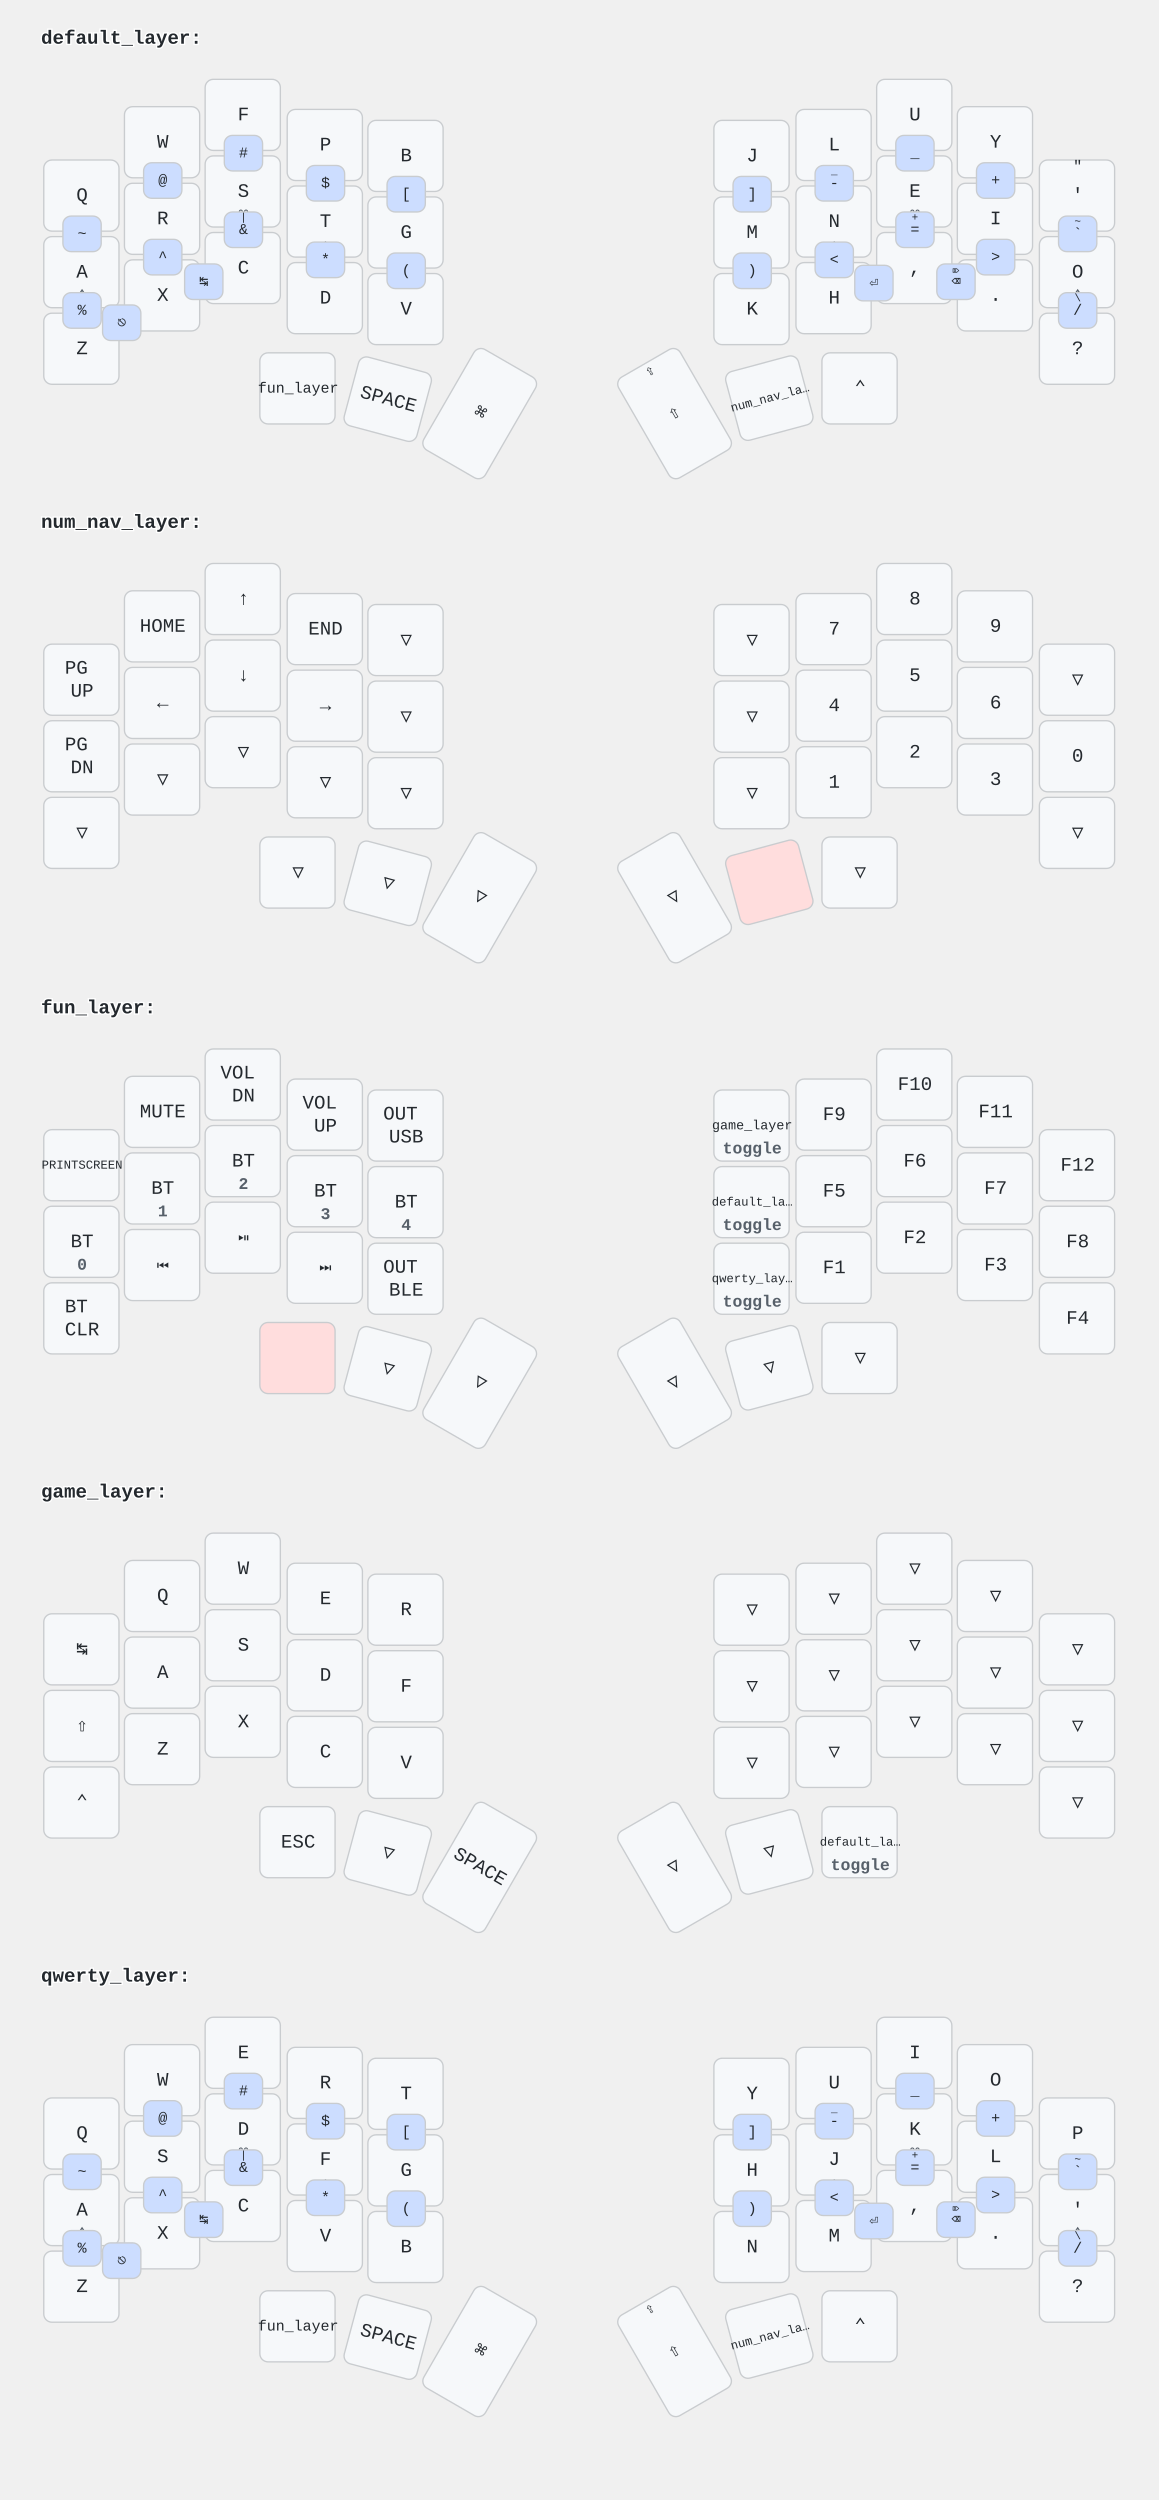
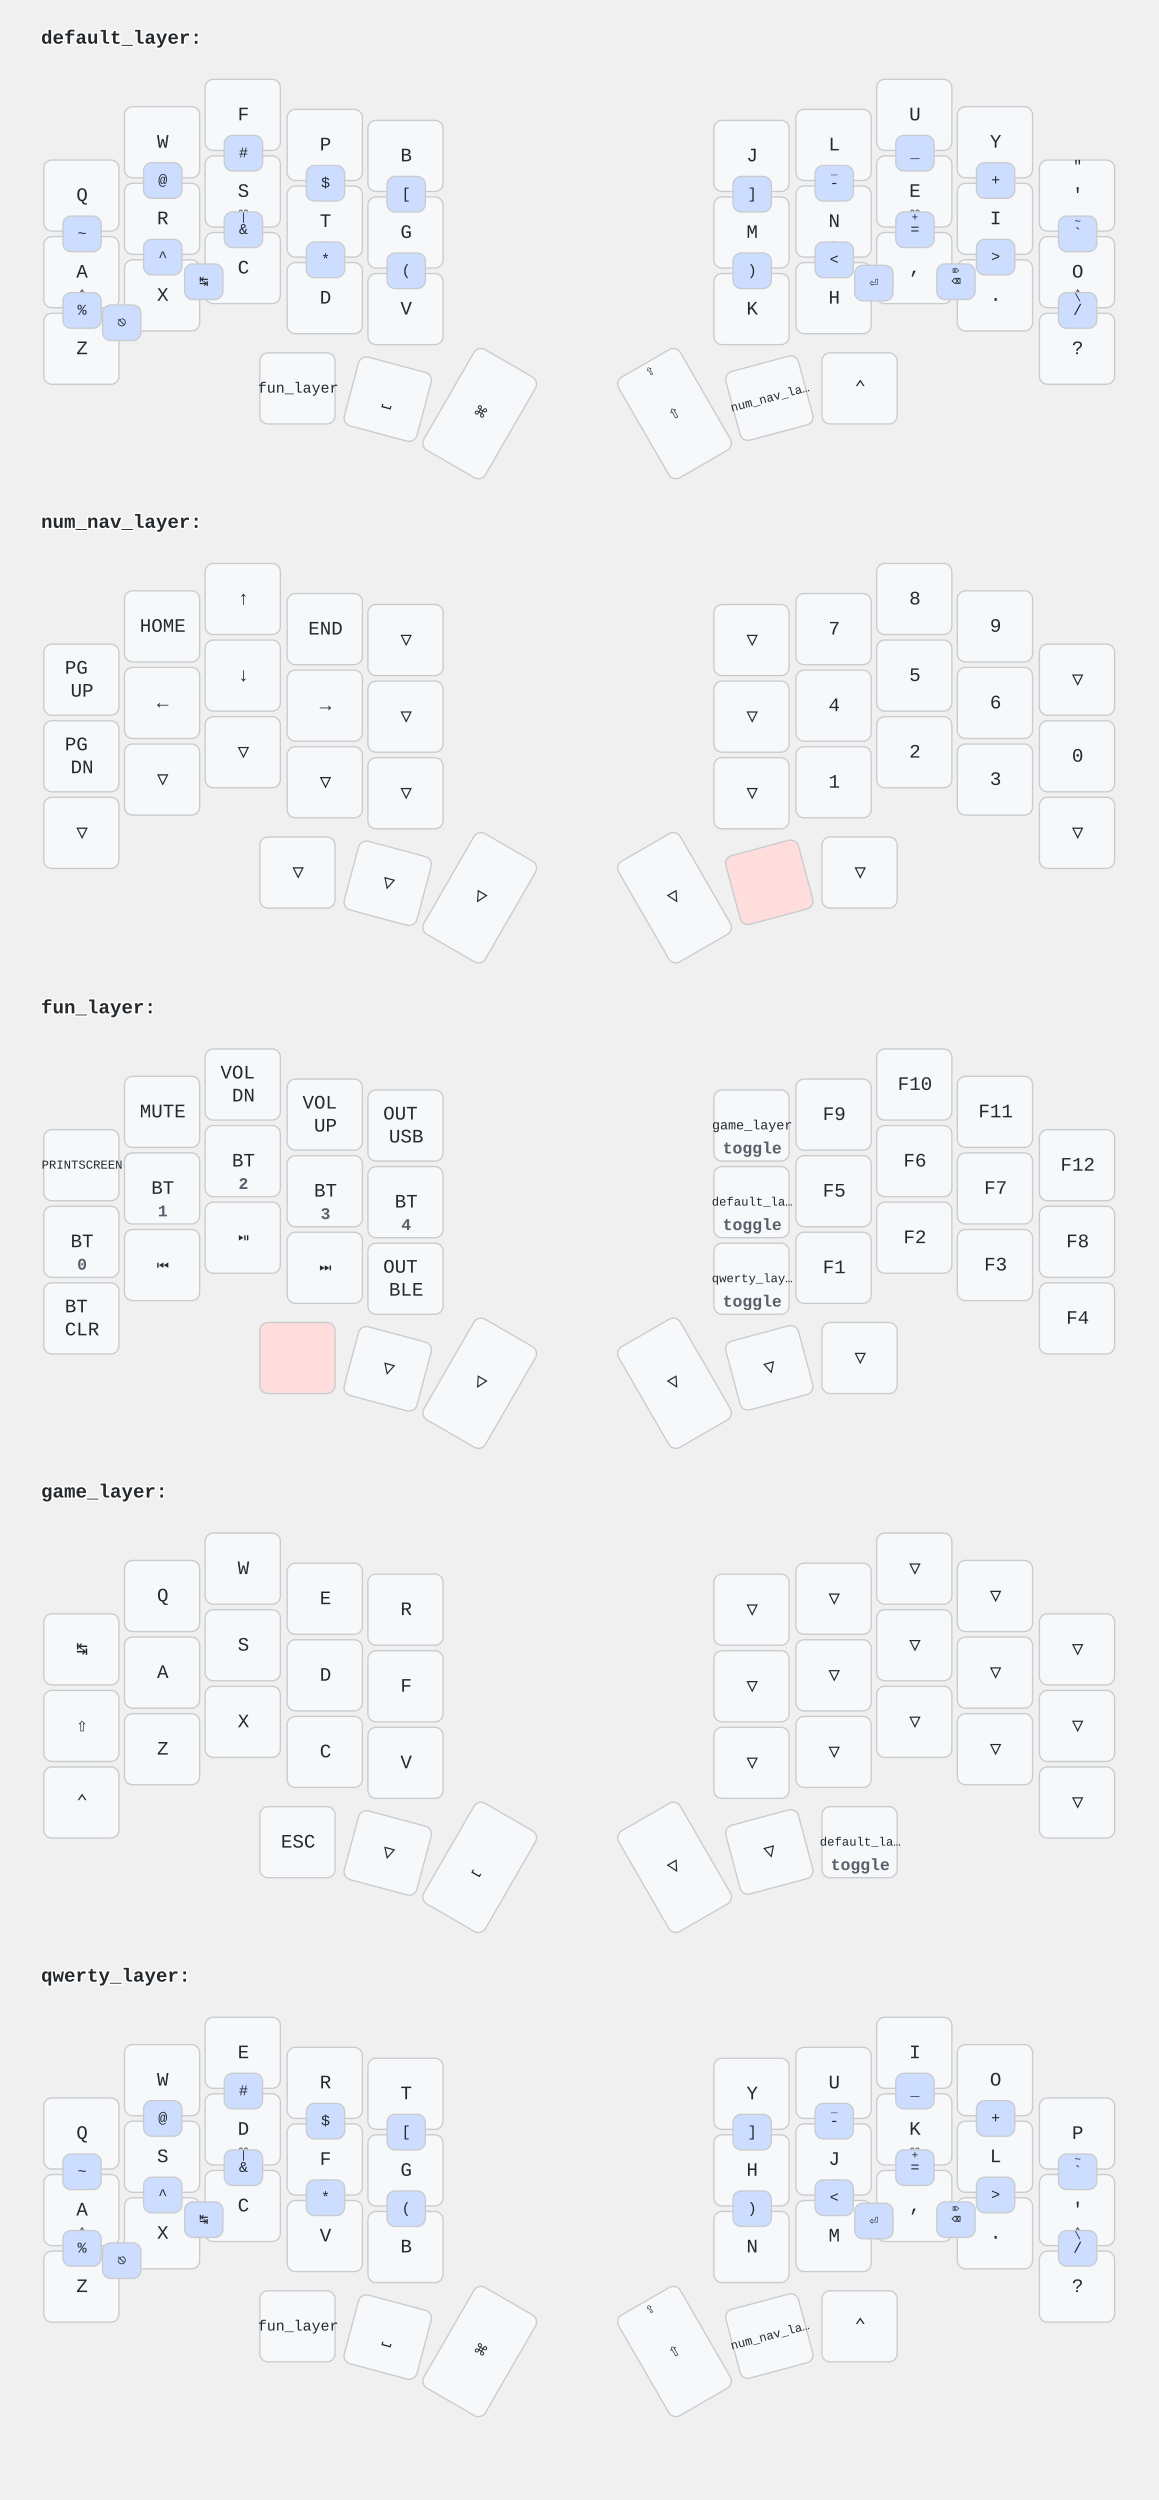
<svg xmlns="http://www.w3.org/2000/svg" width="847" height="1828" viewBox="0 0 847 1828" class="keymap">
  <style>/* font and background color specifications */
svg {
    font-family: SFMono-Regular,Consolas,Liberation Mono,Menlo,monospace;
    font-size: 14px;
    font-kerning: normal;
    text-rendering: optimizeLegibility;
    fill: #24292e;
}

/* default key styling */
rect {
    fill: #f6f8fa;
    stroke: #c9cccf;
    stroke-width: 1;
}

/* color accent for combo boxes */
rect.combo {
    fill: #cdf;
}

/* color accent for held keys */
rect.held, rect.combo.held {
    fill: #fdd;
}

/* color accent for ghost (optional) keys */
rect.ghost, rect.combo.ghost {
    fill: #ddd;
}

text {
    text-anchor: middle;
    dominant-baseline: middle;
}

/* styling for layer labels */
text.label {
    font-weight: bold;
    text-anchor: start;
    stroke: white;
    stroke-width: 2;
    paint-order: stroke;
}

/* styling for combo tap, and key hold/shifted label text */
text.combo, text.hold, text.shifted {
    font-size: 11px;
}

text.hold {
    text-anchor: middle;
    dominant-baseline: text-after-edge;
    font-size: 12px;
    font-weight: 600;
    fill: #57606a;
}

text.shifted {
    text-anchor: middle;
    dominant-baseline: hanging;
}

/* styling for hold/shifted label text in combo box */
text.combo.hold, text.combo.shifted {
    font-size: 8px;
}

/* styling for combo dendrons */
path {
    stroke-width: 1;
    stroke: gray;
    fill: none;
}
</style>
  <g transform="translate(30, 0)" class="layer-default_layer">
    <text x="0" y="28" class="label" id="default_layer">default_layer:</text>
    <g transform="translate(0, 56)">
      <g transform="translate(30, 87)" class="key keypos-0">
        <rect rx="6" ry="6" x="-28" y="-26" width="55" height="52" class="key" />
        <text x="0" y="0" class="key tap">Q</text>
      </g>
      <g transform="translate(89, 48)" class="key keypos-1">
        <rect rx="6" ry="6" x="-28" y="-26" width="55" height="52" class="key" />
        <text x="0" y="0" class="key tap">W</text>
      </g>
      <g transform="translate(148, 28)" class="key keypos-2">
        <rect rx="6" ry="6" x="-28" y="-26" width="55" height="52" class="key" />
        <text x="0" y="0" class="key tap">F</text>
      </g>
      <g transform="translate(208, 50)" class="key keypos-3">
        <rect rx="6" ry="6" x="-28" y="-26" width="55" height="52" class="key" />
        <text x="0" y="0" class="key tap">P</text>
      </g>
      <g transform="translate(267, 58)" class="key keypos-4">
        <rect rx="6" ry="6" x="-28" y="-26" width="55" height="52" class="key" />
        <text x="0" y="0" class="key tap">B</text>
      </g>
      <g transform="translate(520, 58)" class="key keypos-5">
        <rect rx="6" ry="6" x="-28" y="-26" width="55" height="52" class="key" />
        <text x="0" y="0" class="key tap">J</text>
      </g>
      <g transform="translate(580, 50)" class="key keypos-6">
        <rect rx="6" ry="6" x="-28" y="-26" width="55" height="52" class="key" />
        <text x="0" y="0" class="key tap">L</text>
      </g>
      <g transform="translate(639, 28)" class="key keypos-7">
        <rect rx="6" ry="6" x="-28" y="-26" width="55" height="52" class="key" />
        <text x="0" y="0" class="key tap">U</text>
      </g>
      <g transform="translate(698, 48)" class="key keypos-8">
        <rect rx="6" ry="6" x="-28" y="-26" width="55" height="52" class="key" />
        <text x="0" y="0" class="key tap">Y</text>
      </g>
      <g transform="translate(758, 87)" class="key keypos-9">
        <rect rx="6" ry="6" x="-28" y="-26" width="55" height="52" class="key" />
        <text x="0" y="0" class="key tap">'</text>
        <text x="0" y="-24" class="key shifted">"</text>
      </g>
      <g transform="translate(30, 143)" class="key keypos-10">
        <rect rx="6" ry="6" x="-28" y="-26" width="55" height="52" class="key" />
        <text x="0" y="0" class="key tap">A</text>
        <text x="0" y="24" class="key hold">⌃</text>
      </g>
      <g transform="translate(89, 104)" class="key keypos-11">
        <rect rx="6" ry="6" x="-28" y="-26" width="55" height="52" class="key" />
        <text x="0" y="0" class="key tap">R</text>
        <text x="0" y="24" class="key hold">⎇</text>
      </g>
      <g transform="translate(148, 84)" class="key keypos-12">
        <rect rx="6" ry="6" x="-28" y="-26" width="55" height="52" class="key" />
        <text x="0" y="0" class="key tap">S</text>
        <text x="0" y="24" class="key hold">⌘</text>
      </g>
      <g transform="translate(208, 106)" class="key keypos-13">
        <rect rx="6" ry="6" x="-28" y="-26" width="55" height="52" class="key" />
        <text x="0" y="0" class="key tap">T</text>
        <text x="0" y="24" class="key hold">⇧</text>
      </g>
      <g transform="translate(267, 114)" class="key keypos-14">
        <rect rx="6" ry="6" x="-28" y="-26" width="55" height="52" class="key" />
        <text x="0" y="0" class="key tap">G</text>
      </g>
      <g transform="translate(520, 114)" class="key keypos-15">
        <rect rx="6" ry="6" x="-28" y="-26" width="55" height="52" class="key" />
        <text x="0" y="0" class="key tap">M</text>
      </g>
      <g transform="translate(580, 106)" class="key keypos-16">
        <rect rx="6" ry="6" x="-28" y="-26" width="55" height="52" class="key" />
        <text x="0" y="0" class="key tap">N</text>
        <text x="0" y="24" class="key hold">⇧</text>
      </g>
      <g transform="translate(639, 84)" class="key keypos-17">
        <rect rx="6" ry="6" x="-28" y="-26" width="55" height="52" class="key" />
        <text x="0" y="0" class="key tap">E</text>
        <text x="0" y="24" class="key hold">⌘</text>
      </g>
      <g transform="translate(698, 104)" class="key keypos-18">
        <rect rx="6" ry="6" x="-28" y="-26" width="55" height="52" class="key" />
        <text x="0" y="0" class="key tap">I</text>
        <text x="0" y="24" class="key hold">⎇</text>
      </g>
      <g transform="translate(758, 143)" class="key keypos-19">
        <rect rx="6" ry="6" x="-28" y="-26" width="55" height="52" class="key" />
        <text x="0" y="0" class="key tap">O</text>
        <text x="0" y="24" class="key hold">⌃</text>
      </g>
      <g transform="translate(30, 199)" class="key keypos-20">
        <rect rx="6" ry="6" x="-28" y="-26" width="55" height="52" class="key" />
        <text x="0" y="0" class="key tap">Z</text>
      </g>
      <g transform="translate(89, 160)" class="key keypos-21">
        <rect rx="6" ry="6" x="-28" y="-26" width="55" height="52" class="key" />
        <text x="0" y="0" class="key tap">X</text>
      </g>
      <g transform="translate(148, 140)" class="key keypos-22">
        <rect rx="6" ry="6" x="-28" y="-26" width="55" height="52" class="key" />
        <text x="0" y="0" class="key tap">C</text>
      </g>
      <g transform="translate(208, 162)" class="key keypos-23">
        <rect rx="6" ry="6" x="-28" y="-26" width="55" height="52" class="key" />
        <text x="0" y="0" class="key tap">D</text>
      </g>
      <g transform="translate(267, 170)" class="key keypos-24">
        <rect rx="6" ry="6" x="-28" y="-26" width="55" height="52" class="key" />
        <text x="0" y="0" class="key tap">V</text>
      </g>
      <g transform="translate(520, 170)" class="key keypos-25">
        <rect rx="6" ry="6" x="-28" y="-26" width="55" height="52" class="key" />
        <text x="0" y="0" class="key tap">K</text>
      </g>
      <g transform="translate(580, 162)" class="key keypos-26">
        <rect rx="6" ry="6" x="-28" y="-26" width="55" height="52" class="key" />
        <text x="0" y="0" class="key tap">H</text>
      </g>
      <g transform="translate(639, 140)" class="key keypos-27">
        <rect rx="6" ry="6" x="-28" y="-26" width="55" height="52" class="key" />
        <text x="0" y="0" class="key tap">,</text>
        <text x="0" y="-24" class="key shifted">;</text>
      </g>
      <g transform="translate(698, 160)" class="key keypos-28">
        <rect rx="6" ry="6" x="-28" y="-26" width="55" height="52" class="key" />
        <text x="0" y="0" class="key tap">.</text>
        <text x="0" y="-24" class="key shifted">:</text>
      </g>
      <g transform="translate(758, 199)" class="key keypos-29">
        <rect rx="6" ry="6" x="-28" y="-26" width="55" height="52" class="key" />
        <text x="0" y="0" class="key tap">?</text>
        <text x="0" y="-24" class="key shifted">!</text>
      </g>
      <g transform="translate(188, 228)" class="key keypos-30">
        <rect rx="6" ry="6" x="-28" y="-26" width="55" height="52" class="key" />
        <a href="#fun_layer">
          <text x="0" y="0" class="key tap layer-activator">
            <tspan style="font-size: 78%">fun_layer</tspan>
          </text>
        </a>
      </g>
      <g transform="translate(254, 236) rotate(15.0)" class="key keypos-31">
        <rect rx="6" ry="6" x="-28" y="-26" width="55" height="52" class="key" />
-         <text x="0" y="0" class="key tap">SPACE</text>
+         <text x="0" y="0" class="key tap">⎵</text>
      </g>
      <g transform="translate(321, 246) rotate(30.0)" class="key keypos-32">
        <rect rx="6" ry="6" x="-26" y="-42" width="52" height="85" class="key" />
        <text x="0" y="0" class="key tap">⌘</text>
      </g>
      <g transform="translate(463, 246) rotate(-30.0)" class="key keypos-33">
        <rect rx="6" ry="6" x="-26" y="-42" width="52" height="85" class="key" />
        <text x="0" y="0" class="key tap">⇧</text>
        <text x="0" y="-40" class="key shifted">⇪</text>
      </g>
      <g transform="translate(533, 235) rotate(-15.0)" class="key keypos-34">
        <rect rx="6" ry="6" x="-28" y="-26" width="55" height="52" class="key" />
        <a href="#num_nav_layer">
          <text x="0" y="0" class="key tap layer-activator">
            <tspan style="font-size: 64%">num_nav_la…</tspan>
          </text>
        </a>
      </g>
      <g transform="translate(599, 228)" class="key keypos-35">
        <rect rx="6" ry="6" x="-28" y="-26" width="55" height="52" class="key" />
        <text x="0" y="0" class="key tap">⌃</text>
      </g>
      <g class="combo combopos-0">
        <rect rx="6" ry="6" x="16" y="102" width="28" height="26" class="combo" />
        <text x="30" y="115" class="combo tap">~</text>
      </g>
      <g class="combo combopos-1">
        <rect rx="6" ry="6" x="75" y="63" width="28" height="26" class="combo" />
        <text x="89" y="76" class="combo tap">@</text>
      </g>
      <g class="combo combopos-2">
        <rect rx="6" ry="6" x="134" y="43" width="28" height="26" class="combo" />
        <text x="148" y="56" class="combo tap">#</text>
      </g>
      <g class="combo combopos-3">
        <rect rx="6" ry="6" x="194" y="65" width="28" height="26" class="combo" />
        <text x="208" y="78" class="combo tap">$</text>
      </g>
      <g class="combo combopos-4">
        <rect rx="6" ry="6" x="16" y="158" width="28" height="26" class="combo" />
        <text x="30" y="171" class="combo tap">%</text>
      </g>
      <g class="combo combopos-5">
        <rect rx="6" ry="6" x="75" y="119" width="28" height="26" class="combo" />
        <text x="89" y="132" class="combo tap">^</text>
      </g>
      <g class="combo combopos-6">
        <rect rx="6" ry="6" x="134" y="99" width="28" height="26" class="combo" />
        <text x="148" y="112" class="combo tap">&amp;</text>
        <text x="148" y="101" class="combo shifted">|</text>
      </g>
      <g class="combo combopos-7">
        <rect rx="6" ry="6" x="194" y="121" width="28" height="26" class="combo" />
        <text x="208" y="134" class="combo tap">*</text>
      </g>
      <g class="combo combopos-8">
        <rect rx="6" ry="6" x="253" y="73" width="28" height="26" class="combo" />
        <text x="267" y="86" class="combo tap">[</text>
      </g>
      <g class="combo combopos-9">
        <rect rx="6" ry="6" x="253" y="129" width="28" height="26" class="combo" />
        <text x="267" y="142" class="combo tap">(</text>
      </g>
      <g class="combo combopos-10">
        <rect rx="6" ry="6" x="506" y="73" width="28" height="26" class="combo" />
        <text x="520" y="86" class="combo tap">]</text>
      </g>
      <g class="combo combopos-11">
        <rect rx="6" ry="6" x="506" y="129" width="28" height="26" class="combo" />
        <text x="520" y="142" class="combo tap">)</text>
      </g>
      <g class="combo combopos-12">
        <rect rx="6" ry="6" x="744" y="102" width="28" height="26" class="combo" />
        <text x="758" y="115" class="combo tap">`</text>
        <text x="758" y="104" class="combo shifted">~</text>
      </g>
      <g class="combo combopos-13">
        <rect rx="6" ry="6" x="566" y="121" width="28" height="26" class="combo" />
        <text x="580" y="134" class="combo tap">&lt;</text>
      </g>
      <g class="combo combopos-14">
        <rect rx="6" ry="6" x="684" y="119" width="28" height="26" class="combo" />
        <text x="698" y="132" class="combo tap">&gt;</text>
      </g>
      <g class="combo combopos-15">
        <rect rx="6" ry="6" x="744" y="158" width="28" height="26" class="combo" />
        <text x="758" y="171" class="combo tap">/</text>
        <text x="758" y="160" class="combo shifted">\</text>
      </g>
      <g class="combo combopos-16">
        <rect rx="6" ry="6" x="566" y="65" width="28" height="26" class="combo" />
        <text x="580" y="78" class="combo tap">-</text>
        <text x="580" y="67" class="combo shifted">_</text>
      </g>
      <g class="combo combopos-17">
        <rect rx="6" ry="6" x="625" y="43" width="28" height="26" class="combo" />
        <text x="639" y="56" class="combo tap">_</text>
      </g>
      <g class="combo combopos-18">
        <rect rx="6" ry="6" x="625" y="99" width="28" height="26" class="combo" />
        <text x="639" y="112" class="combo tap">=</text>
        <text x="639" y="101" class="combo shifted">+</text>
      </g>
      <g class="combo combopos-19">
        <rect rx="6" ry="6" x="684" y="63" width="28" height="26" class="combo" />
        <text x="698" y="76" class="combo tap">+</text>
      </g>
      <g class="combo combopos-20">
        <rect rx="6" ry="6" x="45" y="167" width="28" height="26" class="combo" />
        <text x="59" y="180" class="combo tap">⎋</text>
      </g>
      <g class="combo combopos-21">
        <rect rx="6" ry="6" x="105" y="137" width="28" height="26" class="combo" />
        <text x="119" y="150" class="combo tap">↹</text>
      </g>
      <g class="combo combopos-22">
        <rect rx="6" ry="6" x="595" y="138" width="28" height="26" class="combo" />
        <text x="609" y="151" class="combo tap">⏎</text>
      </g>
      <g class="combo combopos-23">
        <rect rx="6" ry="6" x="655" y="137" width="28" height="26" class="combo" />
        <text x="669" y="150" class="combo tap">⌫</text>
        <text x="669" y="139" class="combo shifted">⌦</text>
      </g>
    </g>
  </g>
  <g transform="translate(30, 354)" class="layer-num_nav_layer">
    <text x="0" y="28" class="label" id="num_nav_layer">num_nav_layer:</text>
    <g transform="translate(0, 56)">
      <g transform="translate(30, 87)" class="key keypos-0">
        <rect rx="6" ry="6" x="-28" y="-26" width="55" height="52" class="key" />
        <text x="0" y="0" class="key tap">
          <tspan x="0" dy="-0.6em">PG</tspan>
          <tspan x="0" dy="1.2em">UP</tspan>
        </text>
      </g>
      <g transform="translate(89, 48)" class="key keypos-1">
        <rect rx="6" ry="6" x="-28" y="-26" width="55" height="52" class="key" />
        <text x="0" y="0" class="key tap">HOME</text>
      </g>
      <g transform="translate(148, 28)" class="key keypos-2">
        <rect rx="6" ry="6" x="-28" y="-26" width="55" height="52" class="key" />
        <text x="0" y="0" class="key tap">↑</text>
      </g>
      <g transform="translate(208, 50)" class="key keypos-3">
        <rect rx="6" ry="6" x="-28" y="-26" width="55" height="52" class="key" />
        <text x="0" y="0" class="key tap">END</text>
      </g>
      <g transform="translate(267, 58)" class="key trans keypos-4">
        <rect rx="6" ry="6" x="-28" y="-26" width="55" height="52" class="key trans" />
        <text x="0" y="0" class="key trans tap">▽</text>
      </g>
      <g transform="translate(520, 58)" class="key trans keypos-5">
        <rect rx="6" ry="6" x="-28" y="-26" width="55" height="52" class="key trans" />
        <text x="0" y="0" class="key trans tap">▽</text>
      </g>
      <g transform="translate(580, 50)" class="key keypos-6">
        <rect rx="6" ry="6" x="-28" y="-26" width="55" height="52" class="key" />
        <text x="0" y="0" class="key tap">7</text>
      </g>
      <g transform="translate(639, 28)" class="key keypos-7">
        <rect rx="6" ry="6" x="-28" y="-26" width="55" height="52" class="key" />
        <text x="0" y="0" class="key tap">8</text>
      </g>
      <g transform="translate(698, 48)" class="key keypos-8">
        <rect rx="6" ry="6" x="-28" y="-26" width="55" height="52" class="key" />
        <text x="0" y="0" class="key tap">9</text>
      </g>
      <g transform="translate(758, 87)" class="key trans keypos-9">
        <rect rx="6" ry="6" x="-28" y="-26" width="55" height="52" class="key trans" />
        <text x="0" y="0" class="key trans tap">▽</text>
      </g>
      <g transform="translate(30, 143)" class="key keypos-10">
        <rect rx="6" ry="6" x="-28" y="-26" width="55" height="52" class="key" />
        <text x="0" y="0" class="key tap">
          <tspan x="0" dy="-0.6em">PG</tspan>
          <tspan x="0" dy="1.2em">DN</tspan>
        </text>
      </g>
      <g transform="translate(89, 104)" class="key keypos-11">
        <rect rx="6" ry="6" x="-28" y="-26" width="55" height="52" class="key" />
        <text x="0" y="0" class="key tap">←</text>
      </g>
      <g transform="translate(148, 84)" class="key keypos-12">
        <rect rx="6" ry="6" x="-28" y="-26" width="55" height="52" class="key" />
        <text x="0" y="0" class="key tap">↓</text>
      </g>
      <g transform="translate(208, 106)" class="key keypos-13">
        <rect rx="6" ry="6" x="-28" y="-26" width="55" height="52" class="key" />
        <text x="0" y="0" class="key tap">→</text>
      </g>
      <g transform="translate(267, 114)" class="key trans keypos-14">
        <rect rx="6" ry="6" x="-28" y="-26" width="55" height="52" class="key trans" />
        <text x="0" y="0" class="key trans tap">▽</text>
      </g>
      <g transform="translate(520, 114)" class="key trans keypos-15">
        <rect rx="6" ry="6" x="-28" y="-26" width="55" height="52" class="key trans" />
        <text x="0" y="0" class="key trans tap">▽</text>
      </g>
      <g transform="translate(580, 106)" class="key keypos-16">
        <rect rx="6" ry="6" x="-28" y="-26" width="55" height="52" class="key" />
        <text x="0" y="0" class="key tap">4</text>
      </g>
      <g transform="translate(639, 84)" class="key keypos-17">
        <rect rx="6" ry="6" x="-28" y="-26" width="55" height="52" class="key" />
        <text x="0" y="0" class="key tap">5</text>
      </g>
      <g transform="translate(698, 104)" class="key keypos-18">
        <rect rx="6" ry="6" x="-28" y="-26" width="55" height="52" class="key" />
        <text x="0" y="0" class="key tap">6</text>
      </g>
      <g transform="translate(758, 143)" class="key keypos-19">
        <rect rx="6" ry="6" x="-28" y="-26" width="55" height="52" class="key" />
        <text x="0" y="0" class="key tap">0</text>
      </g>
      <g transform="translate(30, 199)" class="key trans keypos-20">
        <rect rx="6" ry="6" x="-28" y="-26" width="55" height="52" class="key trans" />
        <text x="0" y="0" class="key trans tap">▽</text>
      </g>
      <g transform="translate(89, 160)" class="key trans keypos-21">
        <rect rx="6" ry="6" x="-28" y="-26" width="55" height="52" class="key trans" />
        <text x="0" y="0" class="key trans tap">▽</text>
      </g>
      <g transform="translate(148, 140)" class="key trans keypos-22">
        <rect rx="6" ry="6" x="-28" y="-26" width="55" height="52" class="key trans" />
        <text x="0" y="0" class="key trans tap">▽</text>
      </g>
      <g transform="translate(208, 162)" class="key trans keypos-23">
        <rect rx="6" ry="6" x="-28" y="-26" width="55" height="52" class="key trans" />
        <text x="0" y="0" class="key trans tap">▽</text>
      </g>
      <g transform="translate(267, 170)" class="key trans keypos-24">
        <rect rx="6" ry="6" x="-28" y="-26" width="55" height="52" class="key trans" />
        <text x="0" y="0" class="key trans tap">▽</text>
      </g>
      <g transform="translate(520, 170)" class="key trans keypos-25">
        <rect rx="6" ry="6" x="-28" y="-26" width="55" height="52" class="key trans" />
        <text x="0" y="0" class="key trans tap">▽</text>
      </g>
      <g transform="translate(580, 162)" class="key keypos-26">
        <rect rx="6" ry="6" x="-28" y="-26" width="55" height="52" class="key" />
        <text x="0" y="0" class="key tap">1</text>
      </g>
      <g transform="translate(639, 140)" class="key keypos-27">
        <rect rx="6" ry="6" x="-28" y="-26" width="55" height="52" class="key" />
        <text x="0" y="0" class="key tap">2</text>
      </g>
      <g transform="translate(698, 160)" class="key keypos-28">
        <rect rx="6" ry="6" x="-28" y="-26" width="55" height="52" class="key" />
        <text x="0" y="0" class="key tap">3</text>
      </g>
      <g transform="translate(758, 199)" class="key trans keypos-29">
        <rect rx="6" ry="6" x="-28" y="-26" width="55" height="52" class="key trans" />
        <text x="0" y="0" class="key trans tap">▽</text>
      </g>
      <g transform="translate(188, 228)" class="key trans keypos-30">
        <rect rx="6" ry="6" x="-28" y="-26" width="55" height="52" class="key trans" />
        <text x="0" y="0" class="key trans tap">▽</text>
      </g>
      <g transform="translate(254, 236) rotate(15.0)" class="key trans keypos-31">
        <rect rx="6" ry="6" x="-28" y="-26" width="55" height="52" class="key trans" />
        <text x="0" y="0" class="key trans tap">▽</text>
      </g>
      <g transform="translate(321, 246) rotate(30.0)" class="key trans keypos-32">
        <rect rx="6" ry="6" x="-26" y="-42" width="52" height="85" class="key trans" />
        <text x="0" y="0" class="key trans tap">▽</text>
      </g>
      <g transform="translate(463, 246) rotate(-30.0)" class="key trans keypos-33">
        <rect rx="6" ry="6" x="-26" y="-42" width="52" height="85" class="key trans" />
        <text x="0" y="0" class="key trans tap">▽</text>
      </g>
      <g transform="translate(533, 235) rotate(-15.0)" class="key held keypos-34">
        <rect rx="6" ry="6" x="-28" y="-26" width="55" height="52" class="key held" />
      </g>
      <g transform="translate(599, 228)" class="key trans keypos-35">
        <rect rx="6" ry="6" x="-28" y="-26" width="55" height="52" class="key trans" />
        <text x="0" y="0" class="key trans tap">▽</text>
      </g>
    </g>
  </g>
  <g transform="translate(30, 709)" class="layer-fun_layer">
    <text x="0" y="28" class="label" id="fun_layer">fun_layer:</text>
    <g transform="translate(0, 56)">
      <g transform="translate(30, 87)" class="key keypos-0">
        <rect rx="6" ry="6" x="-28" y="-26" width="55" height="52" class="key" />
        <text x="0" y="0" class="key tap">
          <tspan style="font-size: 64%">PRINTSCREEN</tspan>
        </text>
      </g>
      <g transform="translate(89, 48)" class="key keypos-1">
        <rect rx="6" ry="6" x="-28" y="-26" width="55" height="52" class="key" />
        <text x="0" y="0" class="key tap">MUTE</text>
      </g>
      <g transform="translate(148, 28)" class="key keypos-2">
        <rect rx="6" ry="6" x="-28" y="-26" width="55" height="52" class="key" />
        <text x="0" y="0" class="key tap">
          <tspan x="0" dy="-0.6em">VOL</tspan>
          <tspan x="0" dy="1.2em">DN</tspan>
        </text>
      </g>
      <g transform="translate(208, 50)" class="key keypos-3">
        <rect rx="6" ry="6" x="-28" y="-26" width="55" height="52" class="key" />
        <text x="0" y="0" class="key tap">
          <tspan x="0" dy="-0.6em">VOL</tspan>
          <tspan x="0" dy="1.2em">UP</tspan>
        </text>
      </g>
      <g transform="translate(267, 58)" class="key keypos-4">
        <rect rx="6" ry="6" x="-28" y="-26" width="55" height="52" class="key" />
        <text x="0" y="0" class="key tap">
          <tspan x="0" dy="-0.6em">OUT</tspan>
          <tspan x="0" dy="1.2em">USB</tspan>
        </text>
      </g>
      <g transform="translate(520, 58)" class="key keypos-5">
        <rect rx="6" ry="6" x="-28" y="-26" width="55" height="52" class="key" />
        <a href="#game_layer">
          <text x="0" y="0" class="key tap layer-activator">
            <tspan style="font-size: 70%">game_layer</tspan>
          </text>
        </a>
        <text x="0" y="24" class="key hold">toggle</text>
      </g>
      <g transform="translate(580, 50)" class="key keypos-6">
        <rect rx="6" ry="6" x="-28" y="-26" width="55" height="52" class="key" />
        <text x="0" y="0" class="key tap">F9</text>
      </g>
      <g transform="translate(639, 28)" class="key keypos-7">
        <rect rx="6" ry="6" x="-28" y="-26" width="55" height="52" class="key" />
        <text x="0" y="0" class="key tap">F10</text>
      </g>
      <g transform="translate(698, 48)" class="key keypos-8">
        <rect rx="6" ry="6" x="-28" y="-26" width="55" height="52" class="key" />
        <text x="0" y="0" class="key tap">F11</text>
      </g>
      <g transform="translate(758, 87)" class="key keypos-9">
        <rect rx="6" ry="6" x="-28" y="-26" width="55" height="52" class="key" />
        <text x="0" y="0" class="key tap">F12</text>
      </g>
      <g transform="translate(30, 143)" class="key keypos-10">
        <rect rx="6" ry="6" x="-28" y="-26" width="55" height="52" class="key" />
        <text x="0" y="0" class="key tap">BT</text>
        <text x="0" y="24" class="key hold">0</text>
      </g>
      <g transform="translate(89, 104)" class="key keypos-11">
        <rect rx="6" ry="6" x="-28" y="-26" width="55" height="52" class="key" />
        <text x="0" y="0" class="key tap">BT</text>
        <text x="0" y="24" class="key hold">1</text>
      </g>
      <g transform="translate(148, 84)" class="key keypos-12">
        <rect rx="6" ry="6" x="-28" y="-26" width="55" height="52" class="key" />
        <text x="0" y="0" class="key tap">BT</text>
        <text x="0" y="24" class="key hold">2</text>
      </g>
      <g transform="translate(208, 106)" class="key keypos-13">
        <rect rx="6" ry="6" x="-28" y="-26" width="55" height="52" class="key" />
        <text x="0" y="0" class="key tap">BT</text>
        <text x="0" y="24" class="key hold">3</text>
      </g>
      <g transform="translate(267, 114)" class="key keypos-14">
        <rect rx="6" ry="6" x="-28" y="-26" width="55" height="52" class="key" />
        <text x="0" y="0" class="key tap">BT</text>
        <text x="0" y="24" class="key hold">4</text>
      </g>
      <g transform="translate(520, 114)" class="key keypos-15">
        <rect rx="6" ry="6" x="-28" y="-26" width="55" height="52" class="key" />
        <a href="#default_layer">
          <text x="0" y="0" class="key tap layer-activator">
            <tspan style="font-size: 64%">default_la…</tspan>
          </text>
        </a>
        <text x="0" y="24" class="key hold">toggle</text>
      </g>
      <g transform="translate(580, 106)" class="key keypos-16">
        <rect rx="6" ry="6" x="-28" y="-26" width="55" height="52" class="key" />
        <text x="0" y="0" class="key tap">F5</text>
      </g>
      <g transform="translate(639, 84)" class="key keypos-17">
        <rect rx="6" ry="6" x="-28" y="-26" width="55" height="52" class="key" />
        <text x="0" y="0" class="key tap">F6</text>
      </g>
      <g transform="translate(698, 104)" class="key keypos-18">
        <rect rx="6" ry="6" x="-28" y="-26" width="55" height="52" class="key" />
        <text x="0" y="0" class="key tap">F7</text>
      </g>
      <g transform="translate(758, 143)" class="key keypos-19">
        <rect rx="6" ry="6" x="-28" y="-26" width="55" height="52" class="key" />
        <text x="0" y="0" class="key tap">F8</text>
      </g>
      <g transform="translate(30, 199)" class="key keypos-20">
        <rect rx="6" ry="6" x="-28" y="-26" width="55" height="52" class="key" />
        <text x="0" y="0" class="key tap">
          <tspan x="0" dy="-0.6em">BT</tspan>
          <tspan x="0" dy="1.2em">CLR</tspan>
        </text>
      </g>
      <g transform="translate(89, 160)" class="key keypos-21">
        <rect rx="6" ry="6" x="-28" y="-26" width="55" height="52" class="key" />
        <text x="0" y="0" class="key tap">⏮</text>
      </g>
      <g transform="translate(148, 140)" class="key keypos-22">
        <rect rx="6" ry="6" x="-28" y="-26" width="55" height="52" class="key" />
        <text x="0" y="0" class="key tap">⏯</text>
      </g>
      <g transform="translate(208, 162)" class="key keypos-23">
        <rect rx="6" ry="6" x="-28" y="-26" width="55" height="52" class="key" />
        <text x="0" y="0" class="key tap">⏭</text>
      </g>
      <g transform="translate(267, 170)" class="key keypos-24">
        <rect rx="6" ry="6" x="-28" y="-26" width="55" height="52" class="key" />
        <text x="0" y="0" class="key tap">
          <tspan x="0" dy="-0.6em">OUT</tspan>
          <tspan x="0" dy="1.2em">BLE</tspan>
        </text>
      </g>
      <g transform="translate(520, 170)" class="key keypos-25">
        <rect rx="6" ry="6" x="-28" y="-26" width="55" height="52" class="key" />
        <a href="#qwerty_layer">
          <text x="0" y="0" class="key tap layer-activator">
            <tspan style="font-size: 64%">qwerty_lay…</tspan>
          </text>
        </a>
        <text x="0" y="24" class="key hold">toggle</text>
      </g>
      <g transform="translate(580, 162)" class="key keypos-26">
        <rect rx="6" ry="6" x="-28" y="-26" width="55" height="52" class="key" />
        <text x="0" y="0" class="key tap">F1</text>
      </g>
      <g transform="translate(639, 140)" class="key keypos-27">
        <rect rx="6" ry="6" x="-28" y="-26" width="55" height="52" class="key" />
        <text x="0" y="0" class="key tap">F2</text>
      </g>
      <g transform="translate(698, 160)" class="key keypos-28">
        <rect rx="6" ry="6" x="-28" y="-26" width="55" height="52" class="key" />
        <text x="0" y="0" class="key tap">F3</text>
      </g>
      <g transform="translate(758, 199)" class="key keypos-29">
        <rect rx="6" ry="6" x="-28" y="-26" width="55" height="52" class="key" />
        <text x="0" y="0" class="key tap">F4</text>
      </g>
      <g transform="translate(188, 228)" class="key held keypos-30">
        <rect rx="6" ry="6" x="-28" y="-26" width="55" height="52" class="key held" />
      </g>
      <g transform="translate(254, 236) rotate(15.0)" class="key trans keypos-31">
        <rect rx="6" ry="6" x="-28" y="-26" width="55" height="52" class="key trans" />
        <text x="0" y="0" class="key trans tap">▽</text>
      </g>
      <g transform="translate(321, 246) rotate(30.0)" class="key trans keypos-32">
        <rect rx="6" ry="6" x="-26" y="-42" width="52" height="85" class="key trans" />
        <text x="0" y="0" class="key trans tap">▽</text>
      </g>
      <g transform="translate(463, 246) rotate(-30.0)" class="key trans keypos-33">
        <rect rx="6" ry="6" x="-26" y="-42" width="52" height="85" class="key trans" />
        <text x="0" y="0" class="key trans tap">▽</text>
      </g>
      <g transform="translate(533, 235) rotate(-15.0)" class="key trans keypos-34">
        <rect rx="6" ry="6" x="-28" y="-26" width="55" height="52" class="key trans" />
        <text x="0" y="0" class="key trans tap">▽</text>
      </g>
      <g transform="translate(599, 228)" class="key trans keypos-35">
        <rect rx="6" ry="6" x="-28" y="-26" width="55" height="52" class="key trans" />
        <text x="0" y="0" class="key trans tap">▽</text>
      </g>
    </g>
  </g>
  <g transform="translate(30, 1063)" class="layer-game_layer">
    <text x="0" y="28" class="label" id="game_layer">game_layer:</text>
    <g transform="translate(0, 56)">
      <g transform="translate(30, 87)" class="key keypos-0">
        <rect rx="6" ry="6" x="-28" y="-26" width="55" height="52" class="key" />
        <text x="0" y="0" class="key tap">↹</text>
      </g>
      <g transform="translate(89, 48)" class="key keypos-1">
        <rect rx="6" ry="6" x="-28" y="-26" width="55" height="52" class="key" />
        <text x="0" y="0" class="key tap">Q</text>
      </g>
      <g transform="translate(148, 28)" class="key keypos-2">
        <rect rx="6" ry="6" x="-28" y="-26" width="55" height="52" class="key" />
        <text x="0" y="0" class="key tap">W</text>
      </g>
      <g transform="translate(208, 50)" class="key keypos-3">
        <rect rx="6" ry="6" x="-28" y="-26" width="55" height="52" class="key" />
        <text x="0" y="0" class="key tap">E</text>
      </g>
      <g transform="translate(267, 58)" class="key keypos-4">
        <rect rx="6" ry="6" x="-28" y="-26" width="55" height="52" class="key" />
        <text x="0" y="0" class="key tap">R</text>
      </g>
      <g transform="translate(520, 58)" class="key trans keypos-5">
        <rect rx="6" ry="6" x="-28" y="-26" width="55" height="52" class="key trans" />
        <text x="0" y="0" class="key trans tap">▽</text>
      </g>
      <g transform="translate(580, 50)" class="key trans keypos-6">
        <rect rx="6" ry="6" x="-28" y="-26" width="55" height="52" class="key trans" />
        <text x="0" y="0" class="key trans tap">▽</text>
      </g>
      <g transform="translate(639, 28)" class="key trans keypos-7">
        <rect rx="6" ry="6" x="-28" y="-26" width="55" height="52" class="key trans" />
        <text x="0" y="0" class="key trans tap">▽</text>
      </g>
      <g transform="translate(698, 48)" class="key trans keypos-8">
        <rect rx="6" ry="6" x="-28" y="-26" width="55" height="52" class="key trans" />
        <text x="0" y="0" class="key trans tap">▽</text>
      </g>
      <g transform="translate(758, 87)" class="key trans keypos-9">
        <rect rx="6" ry="6" x="-28" y="-26" width="55" height="52" class="key trans" />
        <text x="0" y="0" class="key trans tap">▽</text>
      </g>
      <g transform="translate(30, 143)" class="key keypos-10">
        <rect rx="6" ry="6" x="-28" y="-26" width="55" height="52" class="key" />
        <text x="0" y="0" class="key tap">⇧</text>
      </g>
      <g transform="translate(89, 104)" class="key keypos-11">
        <rect rx="6" ry="6" x="-28" y="-26" width="55" height="52" class="key" />
        <text x="0" y="0" class="key tap">A</text>
      </g>
      <g transform="translate(148, 84)" class="key keypos-12">
        <rect rx="6" ry="6" x="-28" y="-26" width="55" height="52" class="key" />
        <text x="0" y="0" class="key tap">S</text>
      </g>
      <g transform="translate(208, 106)" class="key keypos-13">
        <rect rx="6" ry="6" x="-28" y="-26" width="55" height="52" class="key" />
        <text x="0" y="0" class="key tap">D</text>
      </g>
      <g transform="translate(267, 114)" class="key keypos-14">
        <rect rx="6" ry="6" x="-28" y="-26" width="55" height="52" class="key" />
        <text x="0" y="0" class="key tap">F</text>
      </g>
      <g transform="translate(520, 114)" class="key trans keypos-15">
        <rect rx="6" ry="6" x="-28" y="-26" width="55" height="52" class="key trans" />
        <text x="0" y="0" class="key trans tap">▽</text>
      </g>
      <g transform="translate(580, 106)" class="key trans keypos-16">
        <rect rx="6" ry="6" x="-28" y="-26" width="55" height="52" class="key trans" />
        <text x="0" y="0" class="key trans tap">▽</text>
      </g>
      <g transform="translate(639, 84)" class="key trans keypos-17">
        <rect rx="6" ry="6" x="-28" y="-26" width="55" height="52" class="key trans" />
        <text x="0" y="0" class="key trans tap">▽</text>
      </g>
      <g transform="translate(698, 104)" class="key trans keypos-18">
        <rect rx="6" ry="6" x="-28" y="-26" width="55" height="52" class="key trans" />
        <text x="0" y="0" class="key trans tap">▽</text>
      </g>
      <g transform="translate(758, 143)" class="key trans keypos-19">
        <rect rx="6" ry="6" x="-28" y="-26" width="55" height="52" class="key trans" />
        <text x="0" y="0" class="key trans tap">▽</text>
      </g>
      <g transform="translate(30, 199)" class="key keypos-20">
        <rect rx="6" ry="6" x="-28" y="-26" width="55" height="52" class="key" />
        <text x="0" y="0" class="key tap">⌃</text>
      </g>
      <g transform="translate(89, 160)" class="key keypos-21">
        <rect rx="6" ry="6" x="-28" y="-26" width="55" height="52" class="key" />
        <text x="0" y="0" class="key tap">Z</text>
      </g>
      <g transform="translate(148, 140)" class="key keypos-22">
        <rect rx="6" ry="6" x="-28" y="-26" width="55" height="52" class="key" />
        <text x="0" y="0" class="key tap">X</text>
      </g>
      <g transform="translate(208, 162)" class="key keypos-23">
        <rect rx="6" ry="6" x="-28" y="-26" width="55" height="52" class="key" />
        <text x="0" y="0" class="key tap">C</text>
      </g>
      <g transform="translate(267, 170)" class="key keypos-24">
        <rect rx="6" ry="6" x="-28" y="-26" width="55" height="52" class="key" />
        <text x="0" y="0" class="key tap">V</text>
      </g>
      <g transform="translate(520, 170)" class="key trans keypos-25">
        <rect rx="6" ry="6" x="-28" y="-26" width="55" height="52" class="key trans" />
        <text x="0" y="0" class="key trans tap">▽</text>
      </g>
      <g transform="translate(580, 162)" class="key trans keypos-26">
        <rect rx="6" ry="6" x="-28" y="-26" width="55" height="52" class="key trans" />
        <text x="0" y="0" class="key trans tap">▽</text>
      </g>
      <g transform="translate(639, 140)" class="key trans keypos-27">
        <rect rx="6" ry="6" x="-28" y="-26" width="55" height="52" class="key trans" />
        <text x="0" y="0" class="key trans tap">▽</text>
      </g>
      <g transform="translate(698, 160)" class="key trans keypos-28">
        <rect rx="6" ry="6" x="-28" y="-26" width="55" height="52" class="key trans" />
        <text x="0" y="0" class="key trans tap">▽</text>
      </g>
      <g transform="translate(758, 199)" class="key trans keypos-29">
        <rect rx="6" ry="6" x="-28" y="-26" width="55" height="52" class="key trans" />
        <text x="0" y="0" class="key trans tap">▽</text>
      </g>
      <g transform="translate(188, 228)" class="key keypos-30">
        <rect rx="6" ry="6" x="-28" y="-26" width="55" height="52" class="key" />
        <text x="0" y="0" class="key tap">ESC</text>
      </g>
      <g transform="translate(254, 236) rotate(15.0)" class="key trans keypos-31">
        <rect rx="6" ry="6" x="-28" y="-26" width="55" height="52" class="key trans" />
        <text x="0" y="0" class="key trans tap">▽</text>
      </g>
      <g transform="translate(321, 246) rotate(30.0)" class="key keypos-32">
        <rect rx="6" ry="6" x="-26" y="-42" width="52" height="85" class="key" />
-         <text x="0" y="0" class="key tap">SPACE</text>
+         <text x="0" y="0" class="key tap">⎵</text>
      </g>
      <g transform="translate(463, 246) rotate(-30.0)" class="key trans keypos-33">
        <rect rx="6" ry="6" x="-26" y="-42" width="52" height="85" class="key trans" />
        <text x="0" y="0" class="key trans tap">▽</text>
      </g>
      <g transform="translate(533, 235) rotate(-15.0)" class="key trans keypos-34">
        <rect rx="6" ry="6" x="-28" y="-26" width="55" height="52" class="key trans" />
        <text x="0" y="0" class="key trans tap">▽</text>
      </g>
      <g transform="translate(599, 228)" class="key keypos-35">
        <rect rx="6" ry="6" x="-28" y="-26" width="55" height="52" class="key" />
        <a href="#default_layer">
          <text x="0" y="0" class="key tap layer-activator">
            <tspan style="font-size: 64%">default_la…</tspan>
          </text>
        </a>
        <text x="0" y="24" class="key hold">toggle</text>
      </g>
    </g>
  </g>
  <g transform="translate(30, 1417)" class="layer-qwerty_layer">
    <text x="0" y="28" class="label" id="qwerty_layer">qwerty_layer:</text>
    <g transform="translate(0, 56)">
      <g transform="translate(30, 87)" class="key keypos-0">
        <rect rx="6" ry="6" x="-28" y="-26" width="55" height="52" class="key" />
        <text x="0" y="0" class="key tap">Q</text>
      </g>
      <g transform="translate(89, 48)" class="key keypos-1">
        <rect rx="6" ry="6" x="-28" y="-26" width="55" height="52" class="key" />
        <text x="0" y="0" class="key tap">W</text>
      </g>
      <g transform="translate(148, 28)" class="key keypos-2">
        <rect rx="6" ry="6" x="-28" y="-26" width="55" height="52" class="key" />
        <text x="0" y="0" class="key tap">E</text>
      </g>
      <g transform="translate(208, 50)" class="key keypos-3">
        <rect rx="6" ry="6" x="-28" y="-26" width="55" height="52" class="key" />
        <text x="0" y="0" class="key tap">R</text>
      </g>
      <g transform="translate(267, 58)" class="key keypos-4">
        <rect rx="6" ry="6" x="-28" y="-26" width="55" height="52" class="key" />
        <text x="0" y="0" class="key tap">T</text>
      </g>
      <g transform="translate(520, 58)" class="key keypos-5">
        <rect rx="6" ry="6" x="-28" y="-26" width="55" height="52" class="key" />
        <text x="0" y="0" class="key tap">Y</text>
      </g>
      <g transform="translate(580, 50)" class="key keypos-6">
        <rect rx="6" ry="6" x="-28" y="-26" width="55" height="52" class="key" />
        <text x="0" y="0" class="key tap">U</text>
      </g>
      <g transform="translate(639, 28)" class="key keypos-7">
        <rect rx="6" ry="6" x="-28" y="-26" width="55" height="52" class="key" />
        <text x="0" y="0" class="key tap">I</text>
      </g>
      <g transform="translate(698, 48)" class="key keypos-8">
        <rect rx="6" ry="6" x="-28" y="-26" width="55" height="52" class="key" />
        <text x="0" y="0" class="key tap">O</text>
      </g>
      <g transform="translate(758, 87)" class="key keypos-9">
        <rect rx="6" ry="6" x="-28" y="-26" width="55" height="52" class="key" />
        <text x="0" y="0" class="key tap">P</text>
      </g>
      <g transform="translate(30, 143)" class="key keypos-10">
        <rect rx="6" ry="6" x="-28" y="-26" width="55" height="52" class="key" />
        <text x="0" y="0" class="key tap">A</text>
        <text x="0" y="24" class="key hold">⌃</text>
      </g>
      <g transform="translate(89, 104)" class="key keypos-11">
        <rect rx="6" ry="6" x="-28" y="-26" width="55" height="52" class="key" />
        <text x="0" y="0" class="key tap">S</text>
        <text x="0" y="24" class="key hold">⎇</text>
      </g>
      <g transform="translate(148, 84)" class="key keypos-12">
        <rect rx="6" ry="6" x="-28" y="-26" width="55" height="52" class="key" />
        <text x="0" y="0" class="key tap">D</text>
        <text x="0" y="24" class="key hold">⌘</text>
      </g>
      <g transform="translate(208, 106)" class="key keypos-13">
        <rect rx="6" ry="6" x="-28" y="-26" width="55" height="52" class="key" />
        <text x="0" y="0" class="key tap">F</text>
        <text x="0" y="24" class="key hold">⇧</text>
      </g>
      <g transform="translate(267, 114)" class="key keypos-14">
        <rect rx="6" ry="6" x="-28" y="-26" width="55" height="52" class="key" />
        <text x="0" y="0" class="key tap">G</text>
      </g>
      <g transform="translate(520, 114)" class="key keypos-15">
        <rect rx="6" ry="6" x="-28" y="-26" width="55" height="52" class="key" />
        <text x="0" y="0" class="key tap">H</text>
      </g>
      <g transform="translate(580, 106)" class="key keypos-16">
        <rect rx="6" ry="6" x="-28" y="-26" width="55" height="52" class="key" />
        <text x="0" y="0" class="key tap">J</text>
        <text x="0" y="24" class="key hold">⇧</text>
      </g>
      <g transform="translate(639, 84)" class="key keypos-17">
        <rect rx="6" ry="6" x="-28" y="-26" width="55" height="52" class="key" />
        <text x="0" y="0" class="key tap">K</text>
        <text x="0" y="24" class="key hold">⌘</text>
      </g>
      <g transform="translate(698, 104)" class="key keypos-18">
        <rect rx="6" ry="6" x="-28" y="-26" width="55" height="52" class="key" />
        <text x="0" y="0" class="key tap">L</text>
        <text x="0" y="24" class="key hold">⎇</text>
      </g>
      <g transform="translate(758, 143)" class="key keypos-19">
        <rect rx="6" ry="6" x="-28" y="-26" width="55" height="52" class="key" />
        <text x="0" y="0" class="key tap">'</text>
        <text x="0" y="24" class="key hold">⌃</text>
        <text x="0" y="-24" class="key shifted">"</text>
      </g>
      <g transform="translate(30, 199)" class="key keypos-20">
        <rect rx="6" ry="6" x="-28" y="-26" width="55" height="52" class="key" />
        <text x="0" y="0" class="key tap">Z</text>
      </g>
      <g transform="translate(89, 160)" class="key keypos-21">
        <rect rx="6" ry="6" x="-28" y="-26" width="55" height="52" class="key" />
        <text x="0" y="0" class="key tap">X</text>
      </g>
      <g transform="translate(148, 140)" class="key keypos-22">
        <rect rx="6" ry="6" x="-28" y="-26" width="55" height="52" class="key" />
        <text x="0" y="0" class="key tap">C</text>
      </g>
      <g transform="translate(208, 162)" class="key keypos-23">
        <rect rx="6" ry="6" x="-28" y="-26" width="55" height="52" class="key" />
        <text x="0" y="0" class="key tap">V</text>
      </g>
      <g transform="translate(267, 170)" class="key keypos-24">
        <rect rx="6" ry="6" x="-28" y="-26" width="55" height="52" class="key" />
        <text x="0" y="0" class="key tap">B</text>
      </g>
      <g transform="translate(520, 170)" class="key keypos-25">
        <rect rx="6" ry="6" x="-28" y="-26" width="55" height="52" class="key" />
        <text x="0" y="0" class="key tap">N</text>
      </g>
      <g transform="translate(580, 162)" class="key keypos-26">
        <rect rx="6" ry="6" x="-28" y="-26" width="55" height="52" class="key" />
        <text x="0" y="0" class="key tap">M</text>
      </g>
      <g transform="translate(639, 140)" class="key keypos-27">
        <rect rx="6" ry="6" x="-28" y="-26" width="55" height="52" class="key" />
        <text x="0" y="0" class="key tap">,</text>
        <text x="0" y="-24" class="key shifted">;</text>
      </g>
      <g transform="translate(698, 160)" class="key keypos-28">
        <rect rx="6" ry="6" x="-28" y="-26" width="55" height="52" class="key" />
        <text x="0" y="0" class="key tap">.</text>
        <text x="0" y="-24" class="key shifted">:</text>
      </g>
      <g transform="translate(758, 199)" class="key keypos-29">
        <rect rx="6" ry="6" x="-28" y="-26" width="55" height="52" class="key" />
        <text x="0" y="0" class="key tap">?</text>
        <text x="0" y="-24" class="key shifted">!</text>
      </g>
      <g transform="translate(188, 228)" class="key keypos-30">
        <rect rx="6" ry="6" x="-28" y="-26" width="55" height="52" class="key" />
        <a href="#fun_layer">
          <text x="0" y="0" class="key tap layer-activator">
            <tspan style="font-size: 78%">fun_layer</tspan>
          </text>
        </a>
      </g>
      <g transform="translate(254, 236) rotate(15.0)" class="key keypos-31">
        <rect rx="6" ry="6" x="-28" y="-26" width="55" height="52" class="key" />
-         <text x="0" y="0" class="key tap">SPACE</text>
+         <text x="0" y="0" class="key tap">⎵</text>
      </g>
      <g transform="translate(321, 246) rotate(30.0)" class="key keypos-32">
        <rect rx="6" ry="6" x="-26" y="-42" width="52" height="85" class="key" />
        <text x="0" y="0" class="key tap">⌘</text>
      </g>
      <g transform="translate(463, 246) rotate(-30.0)" class="key keypos-33">
        <rect rx="6" ry="6" x="-26" y="-42" width="52" height="85" class="key" />
        <text x="0" y="0" class="key tap">⇧</text>
        <text x="0" y="-40" class="key shifted">⇪</text>
      </g>
      <g transform="translate(533, 235) rotate(-15.0)" class="key keypos-34">
        <rect rx="6" ry="6" x="-28" y="-26" width="55" height="52" class="key" />
        <a href="#num_nav_layer">
          <text x="0" y="0" class="key tap layer-activator">
            <tspan style="font-size: 64%">num_nav_la…</tspan>
          </text>
        </a>
      </g>
      <g transform="translate(599, 228)" class="key keypos-35">
        <rect rx="6" ry="6" x="-28" y="-26" width="55" height="52" class="key" />
        <text x="0" y="0" class="key tap">⌃</text>
      </g>
      <g class="combo combopos-0">
        <rect rx="6" ry="6" x="16" y="102" width="28" height="26" class="combo" />
        <text x="30" y="115" class="combo tap">~</text>
      </g>
      <g class="combo combopos-1">
        <rect rx="6" ry="6" x="75" y="63" width="28" height="26" class="combo" />
        <text x="89" y="76" class="combo tap">@</text>
      </g>
      <g class="combo combopos-2">
        <rect rx="6" ry="6" x="134" y="43" width="28" height="26" class="combo" />
        <text x="148" y="56" class="combo tap">#</text>
      </g>
      <g class="combo combopos-3">
        <rect rx="6" ry="6" x="194" y="65" width="28" height="26" class="combo" />
        <text x="208" y="78" class="combo tap">$</text>
      </g>
      <g class="combo combopos-4">
        <rect rx="6" ry="6" x="16" y="158" width="28" height="26" class="combo" />
        <text x="30" y="171" class="combo tap">%</text>
      </g>
      <g class="combo combopos-5">
        <rect rx="6" ry="6" x="75" y="119" width="28" height="26" class="combo" />
        <text x="89" y="132" class="combo tap">^</text>
      </g>
      <g class="combo combopos-6">
        <rect rx="6" ry="6" x="134" y="99" width="28" height="26" class="combo" />
        <text x="148" y="112" class="combo tap">&amp;</text>
        <text x="148" y="101" class="combo shifted">|</text>
      </g>
      <g class="combo combopos-7">
        <rect rx="6" ry="6" x="194" y="121" width="28" height="26" class="combo" />
        <text x="208" y="134" class="combo tap">*</text>
      </g>
      <g class="combo combopos-8">
        <rect rx="6" ry="6" x="253" y="73" width="28" height="26" class="combo" />
        <text x="267" y="86" class="combo tap">[</text>
      </g>
      <g class="combo combopos-9">
        <rect rx="6" ry="6" x="253" y="129" width="28" height="26" class="combo" />
        <text x="267" y="142" class="combo tap">(</text>
      </g>
      <g class="combo combopos-10">
        <rect rx="6" ry="6" x="506" y="73" width="28" height="26" class="combo" />
        <text x="520" y="86" class="combo tap">]</text>
      </g>
      <g class="combo combopos-11">
        <rect rx="6" ry="6" x="506" y="129" width="28" height="26" class="combo" />
        <text x="520" y="142" class="combo tap">)</text>
      </g>
      <g class="combo combopos-12">
        <rect rx="6" ry="6" x="744" y="102" width="28" height="26" class="combo" />
        <text x="758" y="115" class="combo tap">`</text>
        <text x="758" y="104" class="combo shifted">~</text>
      </g>
      <g class="combo combopos-13">
        <rect rx="6" ry="6" x="566" y="121" width="28" height="26" class="combo" />
        <text x="580" y="134" class="combo tap">&lt;</text>
      </g>
      <g class="combo combopos-14">
        <rect rx="6" ry="6" x="684" y="119" width="28" height="26" class="combo" />
        <text x="698" y="132" class="combo tap">&gt;</text>
      </g>
      <g class="combo combopos-15">
        <rect rx="6" ry="6" x="744" y="158" width="28" height="26" class="combo" />
        <text x="758" y="171" class="combo tap">/</text>
        <text x="758" y="160" class="combo shifted">\</text>
      </g>
      <g class="combo combopos-16">
        <rect rx="6" ry="6" x="566" y="65" width="28" height="26" class="combo" />
        <text x="580" y="78" class="combo tap">-</text>
        <text x="580" y="67" class="combo shifted">_</text>
      </g>
      <g class="combo combopos-17">
        <rect rx="6" ry="6" x="625" y="43" width="28" height="26" class="combo" />
        <text x="639" y="56" class="combo tap">_</text>
      </g>
      <g class="combo combopos-18">
        <rect rx="6" ry="6" x="625" y="99" width="28" height="26" class="combo" />
        <text x="639" y="112" class="combo tap">=</text>
        <text x="639" y="101" class="combo shifted">+</text>
      </g>
      <g class="combo combopos-19">
        <rect rx="6" ry="6" x="684" y="63" width="28" height="26" class="combo" />
        <text x="698" y="76" class="combo tap">+</text>
      </g>
      <g class="combo combopos-20">
        <rect rx="6" ry="6" x="45" y="167" width="28" height="26" class="combo" />
        <text x="59" y="180" class="combo tap">⎋</text>
      </g>
      <g class="combo combopos-21">
        <rect rx="6" ry="6" x="105" y="137" width="28" height="26" class="combo" />
        <text x="119" y="150" class="combo tap">↹</text>
      </g>
      <g class="combo combopos-22">
        <rect rx="6" ry="6" x="595" y="138" width="28" height="26" class="combo" />
        <text x="609" y="151" class="combo tap">⏎</text>
      </g>
      <g class="combo combopos-23">
        <rect rx="6" ry="6" x="655" y="137" width="28" height="26" class="combo" />
        <text x="669" y="150" class="combo tap">⌫</text>
        <text x="669" y="139" class="combo shifted">⌦</text>
      </g>
    </g>
  </g>
</svg>
